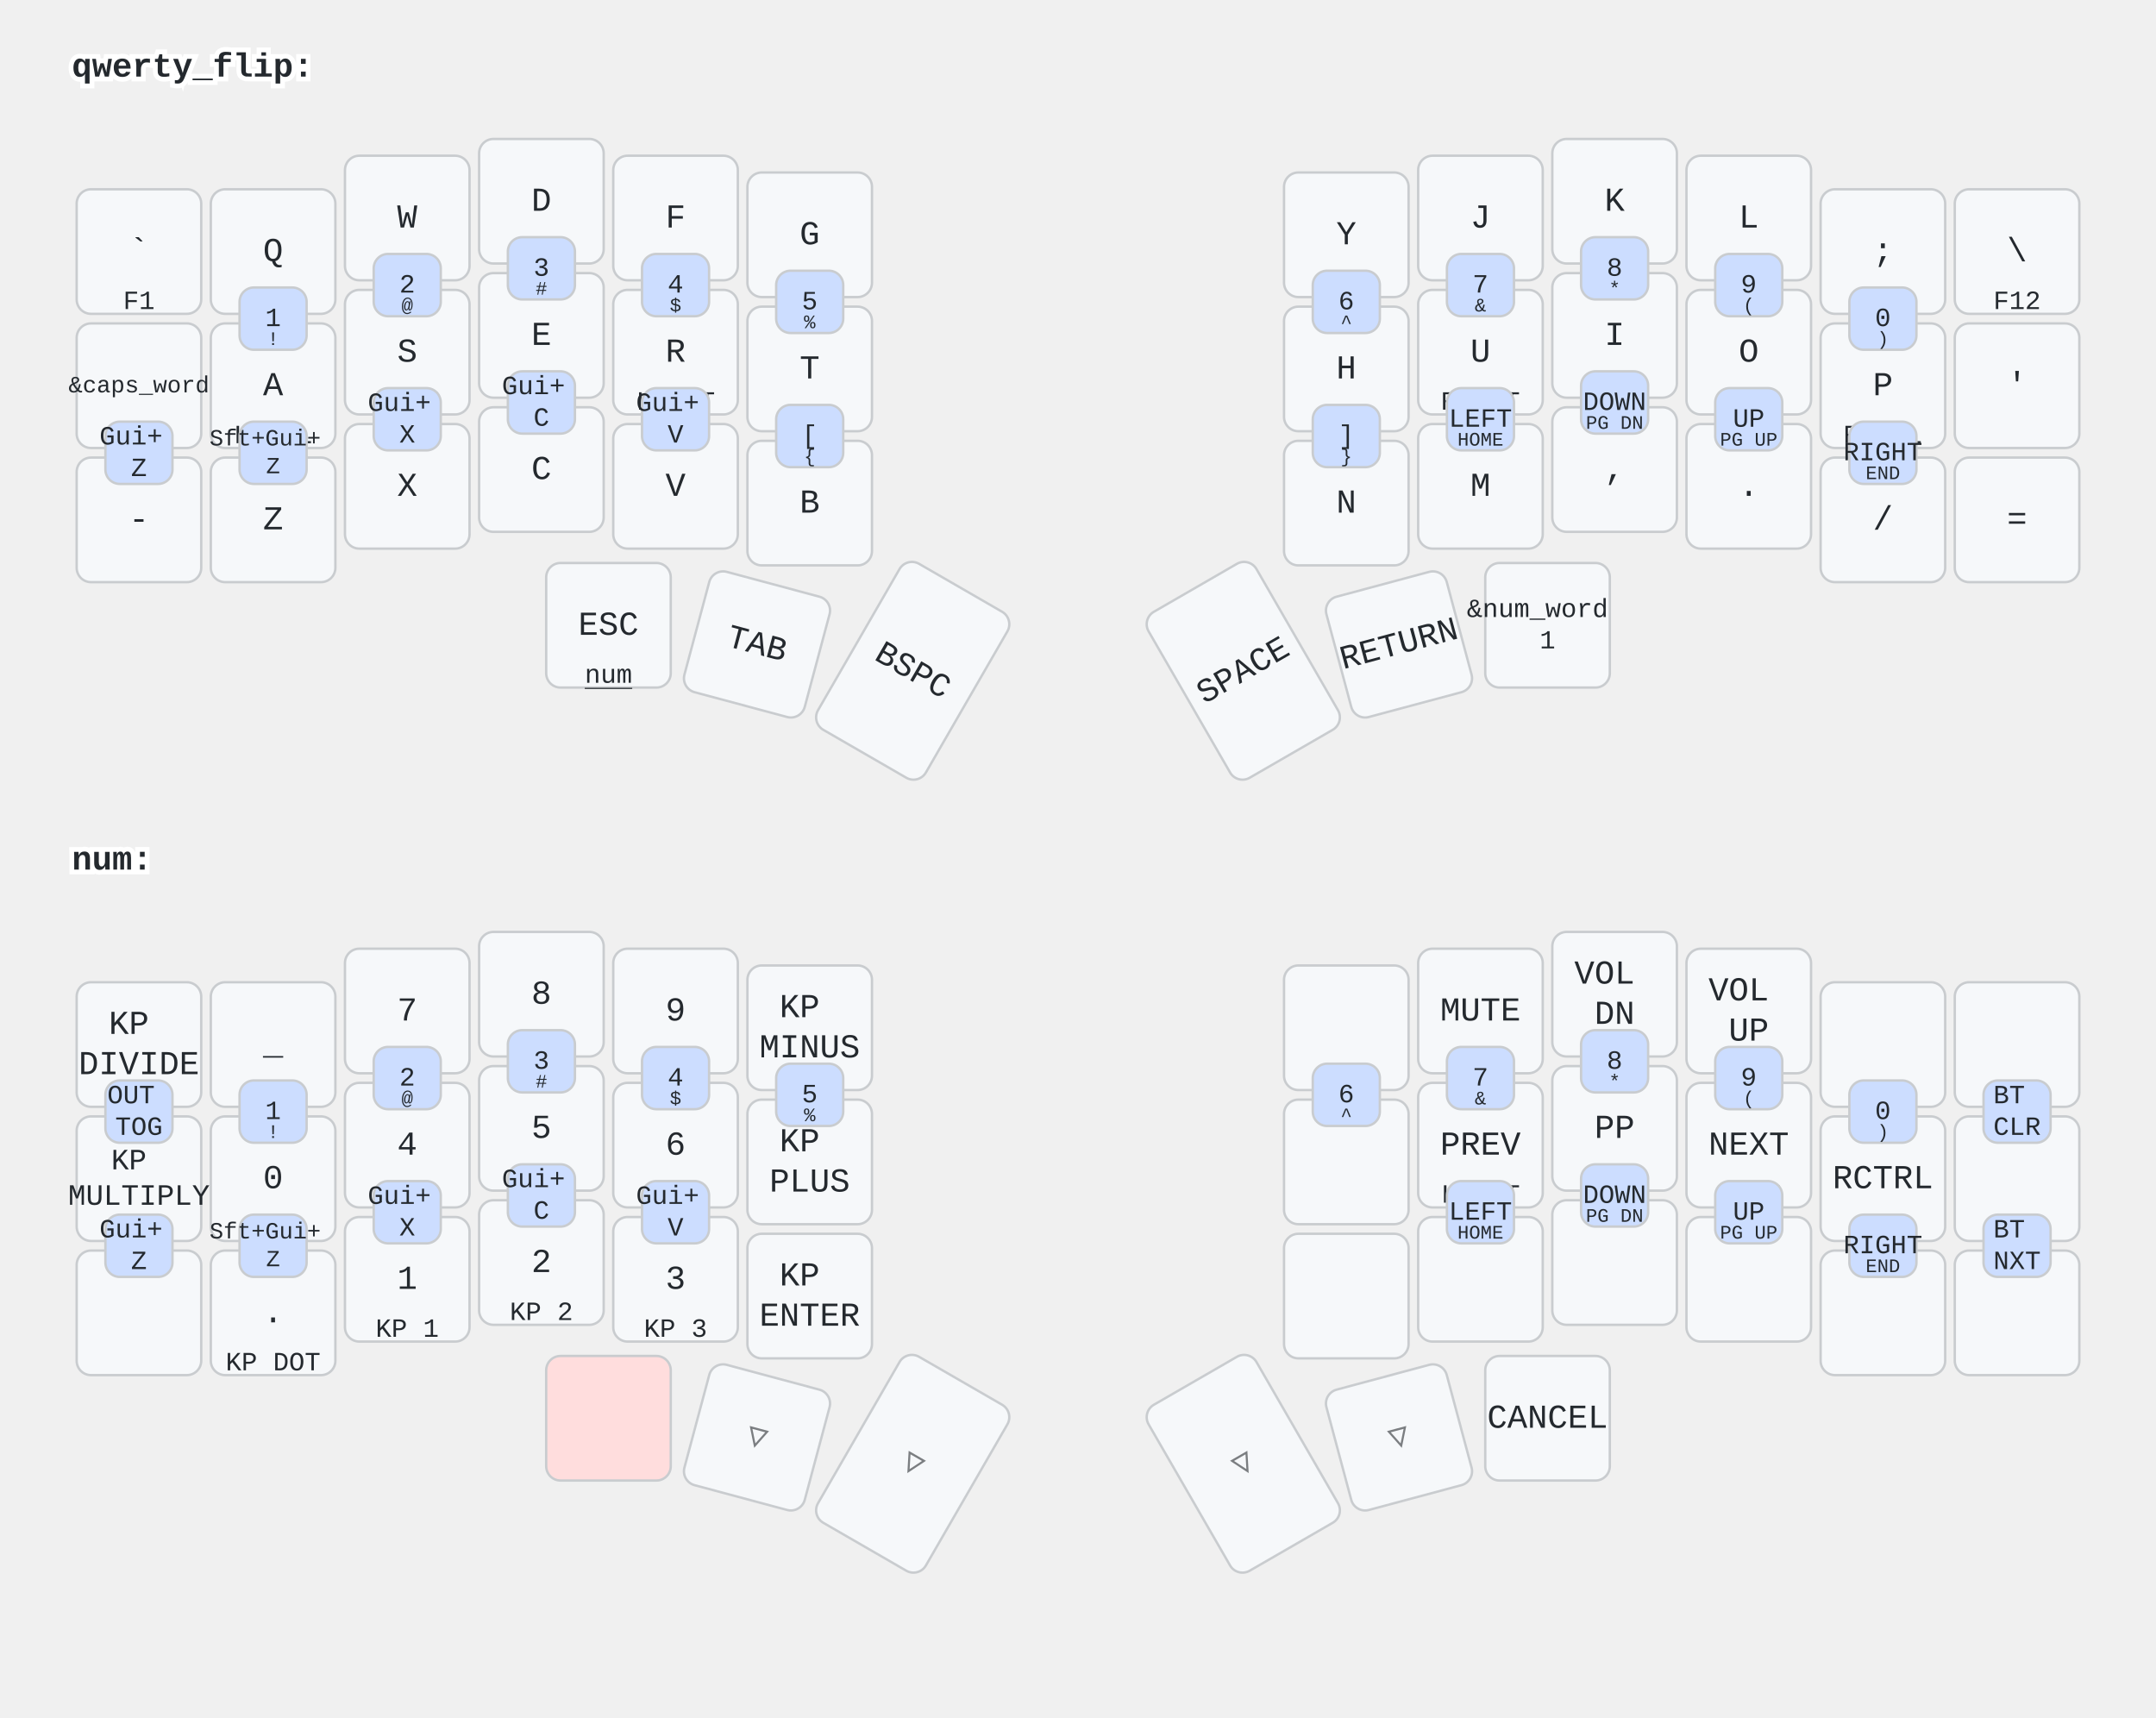
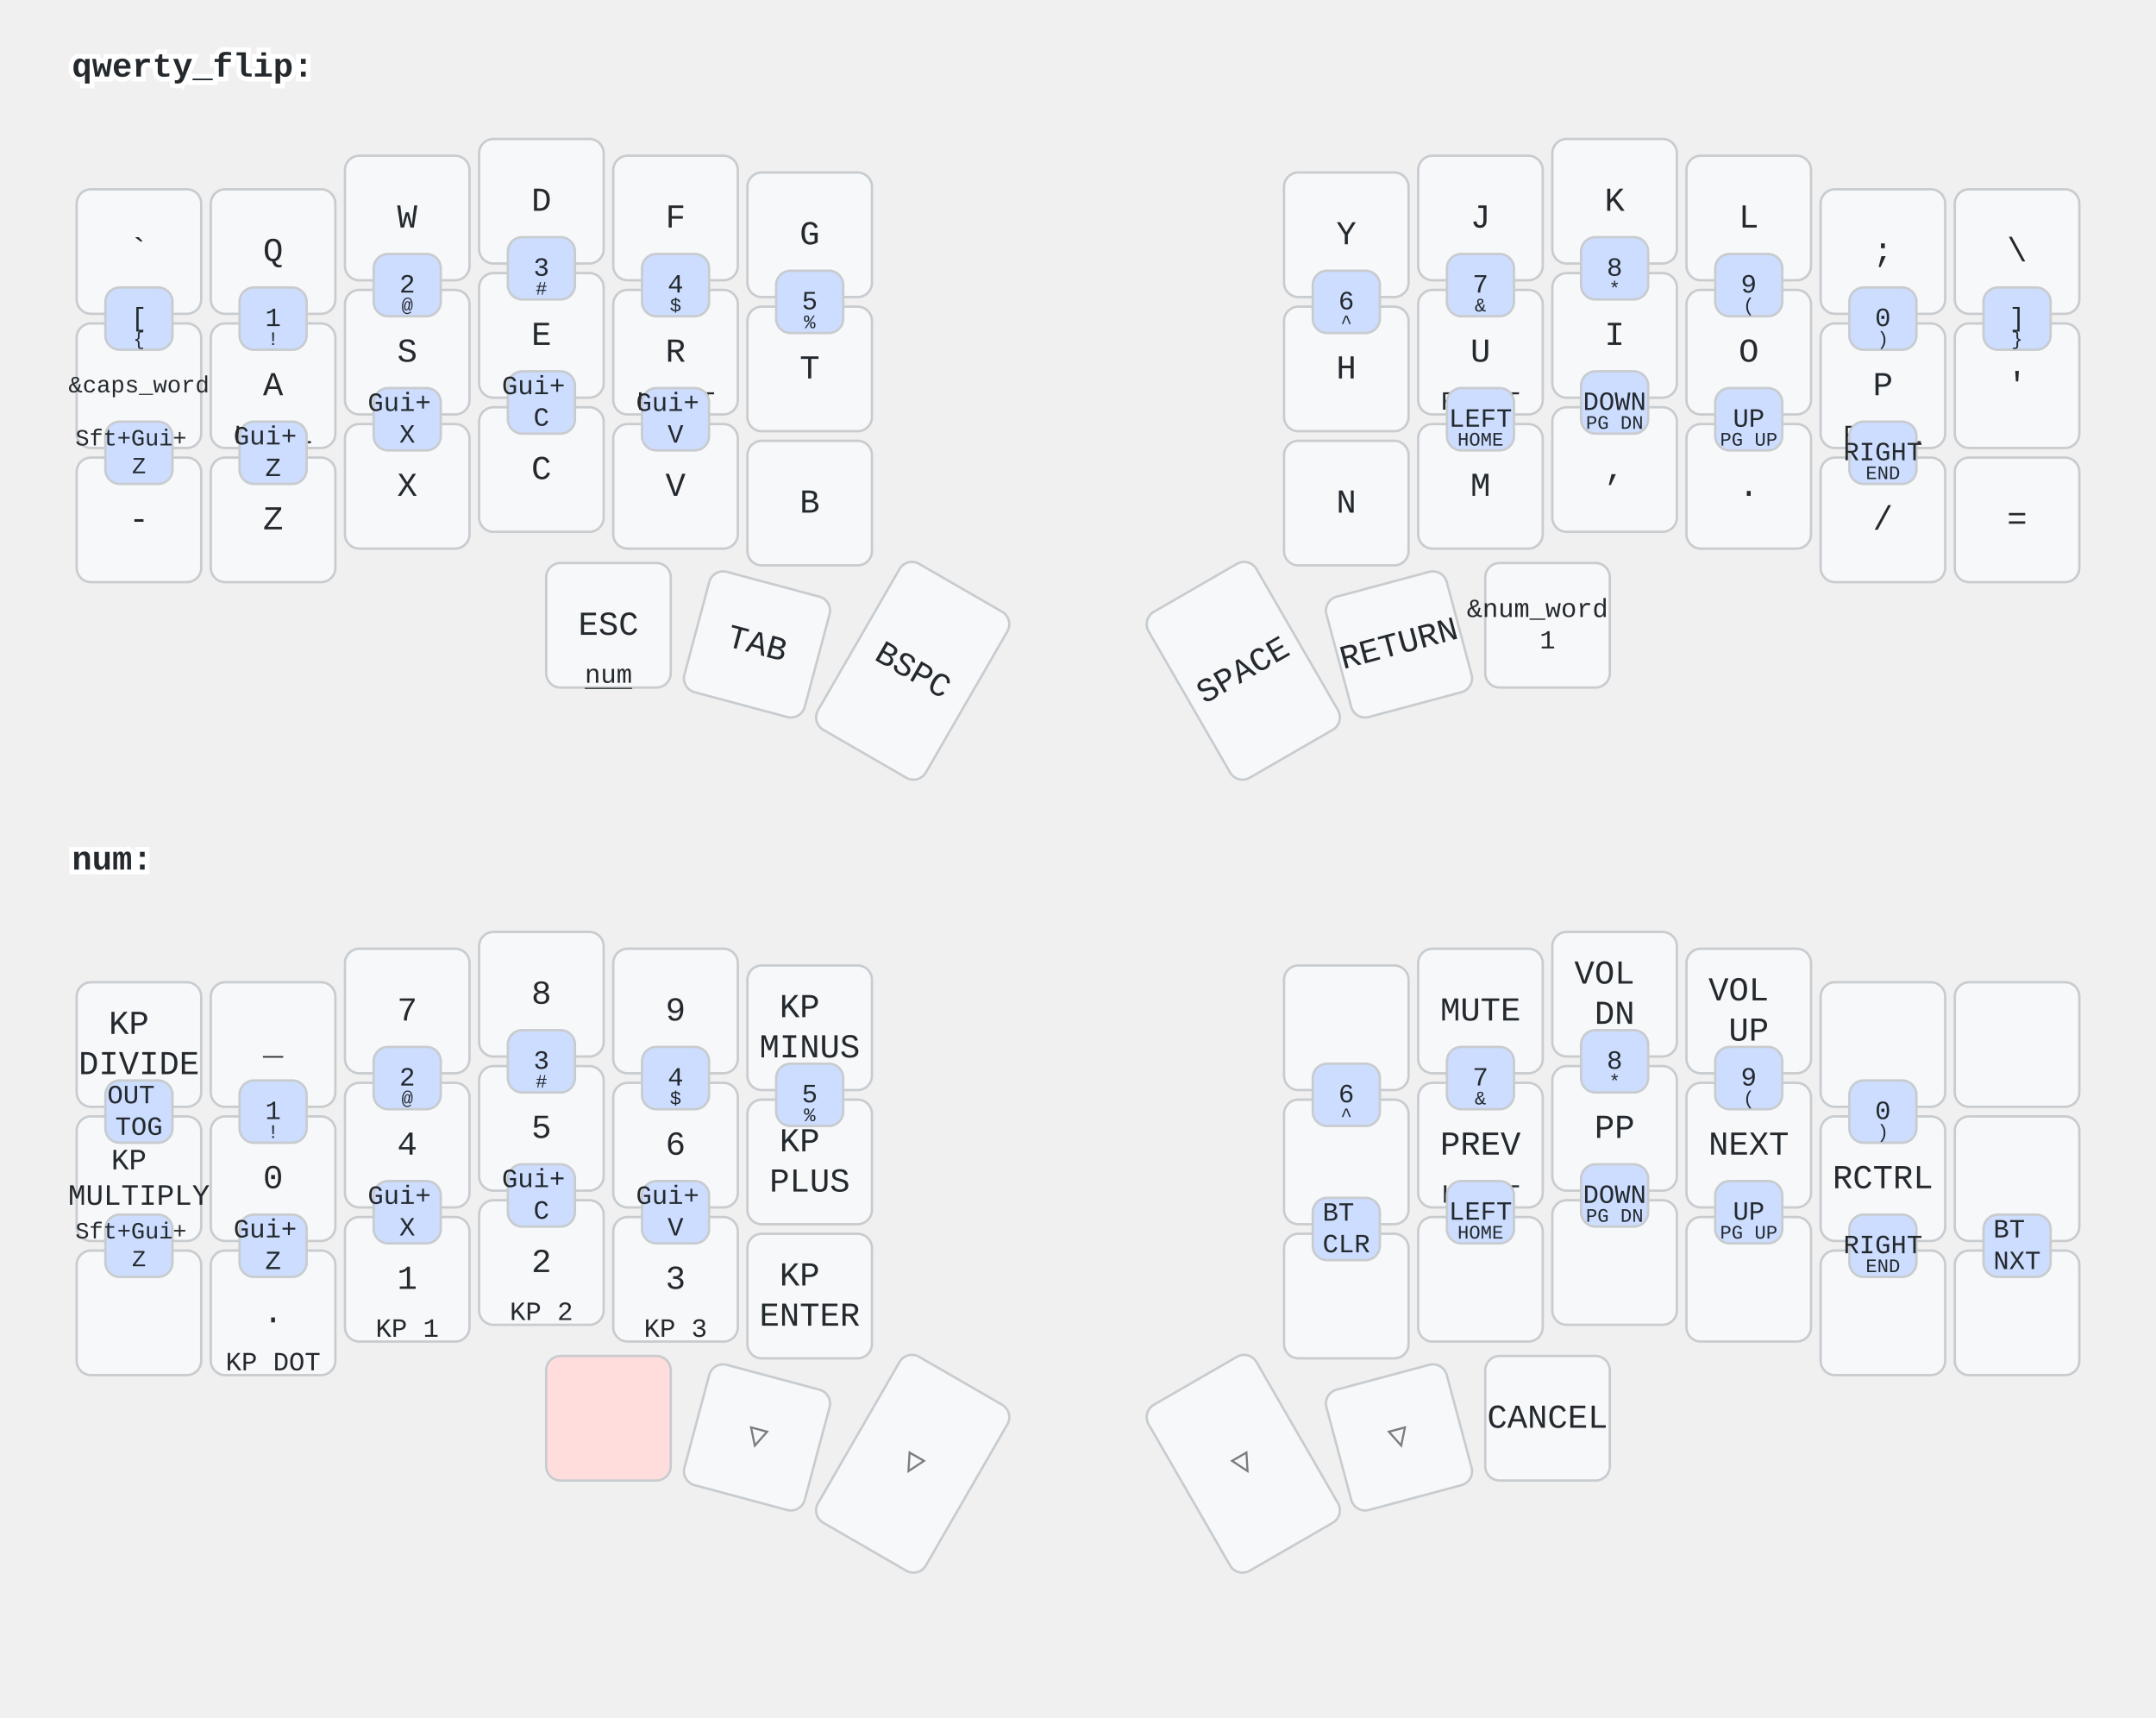
<svg xmlns="http://www.w3.org/2000/svg" width="900" height="717" viewBox="0 0 900 717" class="keymap">
  <style>/* inherit to force styles through use tags */
svg path {
    fill: inherit;
}

/* font and background color specifications */
svg.keymap {
    font-family: SFMono-Regular,Consolas,Liberation Mono,Menlo,monospace;
    font-size: 14px;
    font-kerning: normal;
    text-rendering: optimizeLegibility;
    fill: #24292e;
}

/* default key styling */
rect.key {
    fill: #f6f8fa;
}

rect.key, rect.combo {
    stroke: #c9cccf;
    stroke-width: 1;
}

/* default key side styling, only used is draw_key_sides is set */
rect.side {
    filter: brightness(90%);
}

/* color accent for combo boxes */
rect.combo, rect.combo-separate {
    fill: #cdf;
}

/* color accent for held keys */
rect.held, rect.combo.held {
    fill: #fdd;
}

/* color accent for ghost (optional) keys */
rect.ghost, rect.combo.ghost {
    stroke-dasharray: 4, 4;
    stroke-width: 2;
}

text {
    text-anchor: middle;
    dominant-baseline: middle;
}

/* styling for layer labels */
text.label {
    font-weight: bold;
    text-anchor: start;
    stroke: white;
    stroke-width: 4;
    paint-order: stroke;
}

/* styling for optional footer */
text.footer {
    text-anchor: end;
    dominant-baseline: auto;
    stroke: white;
    stroke-width: 4;
    paint-order: stroke;
}

/* styling for combo tap, and key hold/shifted label text */
text.combo, text.hold, text.shifted {
    font-size: 11px;
}

text.hold {
    text-anchor: middle;
    dominant-baseline: auto;
}

text.shifted {
    text-anchor: middle;
    dominant-baseline: hanging;
}

text.layer-activator {
    text-decoration: underline;
}

/* styling for hold/shifted label text in combo box */
text.combo.hold, text.combo.shifted {
    font-size: 8px;
}

/* lighter symbol for transparent keys */
text.trans {
    fill: #7b7e81;
}

/* styling for combo dendrons */
path.combo {
    stroke-width: 1;
    stroke: gray;
    fill: none;
}

/* Start Tabler Icons Cleanup */
/* cannot use height/width with glyphs */
.icon-tabler &gt; path {
    fill: inherit;
    stroke: inherit;
    stroke-width: 2;
}
/* hide tabler's default box */
.icon-tabler &gt; path[stroke="none"][fill="none"] {
    visibility: hidden;
}
/* End Tabler Icons Cleanup */
</style>
  <g transform="translate(30, 0)" class="layer-qwerty_flip">
    <text x="0" y="28" class="label" id="qwerty_flip">qwerty_flip:</text>
    <g transform="translate(0, 56)">
      <g transform="translate(28, 49)" class="key keypos-0">
        <rect rx="6" ry="6" x="-26" y="-26" width="52" height="52" class="key" />
        <text x="0" y="0" class="key tap">`</text>
        <text x="0" y="24" class="key hold">F1</text>
      </g>
      <g transform="translate(84, 49)" class="key keypos-1">
        <rect rx="6" ry="6" x="-26" y="-26" width="52" height="52" class="key" />
        <text x="0" y="0" class="key tap">Q</text>
        <text x="0" y="24" class="key hold">F2</text>
      </g>
      <g transform="translate(140, 35)" class="key keypos-2">
        <rect rx="6" ry="6" x="-26" y="-26" width="52" height="52" class="key" />
        <text x="0" y="0" class="key tap">W</text>
        <text x="0" y="24" class="key hold">F3</text>
      </g>
      <g transform="translate(196, 28)" class="key keypos-3">
        <rect rx="6" ry="6" x="-26" y="-26" width="52" height="52" class="key" />
        <text x="0" y="0" class="key tap">D</text>
        <text x="0" y="24" class="key hold">F4</text>
      </g>
      <g transform="translate(252, 35)" class="key keypos-4">
        <rect rx="6" ry="6" x="-26" y="-26" width="52" height="52" class="key" />
        <text x="0" y="0" class="key tap">F</text>
        <text x="0" y="24" class="key hold">F5</text>
      </g>
      <g transform="translate(308, 42)" class="key keypos-5">
        <rect rx="6" ry="6" x="-26" y="-26" width="52" height="52" class="key" />
        <text x="0" y="0" class="key tap">G</text>
        <text x="0" y="24" class="key hold">F6</text>
      </g>
      <g transform="translate(532, 42)" class="key keypos-6">
        <rect rx="6" ry="6" x="-26" y="-26" width="52" height="52" class="key" />
        <text x="0" y="0" class="key tap">Y</text>
        <text x="0" y="24" class="key hold">F7</text>
      </g>
      <g transform="translate(588, 35)" class="key keypos-7">
        <rect rx="6" ry="6" x="-26" y="-26" width="52" height="52" class="key" />
        <text x="0" y="0" class="key tap">J</text>
        <text x="0" y="24" class="key hold">F8</text>
      </g>
      <g transform="translate(644, 28)" class="key keypos-8">
        <rect rx="6" ry="6" x="-26" y="-26" width="52" height="52" class="key" />
        <text x="0" y="0" class="key tap">K</text>
        <text x="0" y="24" class="key hold">F9</text>
      </g>
      <g transform="translate(700, 35)" class="key keypos-9">
        <rect rx="6" ry="6" x="-26" y="-26" width="52" height="52" class="key" />
        <text x="0" y="0" class="key tap">L</text>
        <text x="0" y="24" class="key hold">F10</text>
      </g>
      <g transform="translate(756, 49)" class="key keypos-10">
        <rect rx="6" ry="6" x="-26" y="-26" width="52" height="52" class="key" />
        <text x="0" y="0" class="key tap">;</text>
        <text x="0" y="24" class="key hold">F11</text>
      </g>
      <g transform="translate(812, 49)" class="key keypos-11">
        <rect rx="6" ry="6" x="-26" y="-26" width="52" height="52" class="key" />
        <text x="0" y="0" class="key tap">\</text>
        <text x="0" y="24" class="key hold">F12</text>
      </g>
      <g transform="translate(28, 105)" class="key keypos-12">
        <rect rx="6" ry="6" x="-26" y="-26" width="52" height="52" class="key" />
        <text x="0" y="0" class="key tap">
          <tspan style="font-size: 70%">&amp;caps_word</tspan>
        </text>
      </g>
      <g transform="translate(84, 105)" class="key keypos-13">
        <rect rx="6" ry="6" x="-26" y="-26" width="52" height="52" class="key" />
        <text x="0" y="0" class="key tap">A</text>
        <text x="0" y="24" class="key hold">LCTRL</text>
      </g>
      <g transform="translate(140, 91)" class="key keypos-14">
        <rect rx="6" ry="6" x="-26" y="-26" width="52" height="52" class="key" />
        <text x="0" y="0" class="key tap">S</text>
        <text x="0" y="24" class="key hold">LALT</text>
      </g>
      <g transform="translate(196, 84)" class="key keypos-15">
        <rect rx="6" ry="6" x="-26" y="-26" width="52" height="52" class="key" />
        <text x="0" y="0" class="key tap">E</text>
        <text x="0" y="24" class="key hold">LGUI</text>
      </g>
      <g transform="translate(252, 91)" class="key keypos-16">
        <rect rx="6" ry="6" x="-26" y="-26" width="52" height="52" class="key" />
        <text x="0" y="0" class="key tap">R</text>
        <text x="0" y="24" class="key hold">LSHFT</text>
      </g>
      <g transform="translate(308, 98)" class="key keypos-17">
        <rect rx="6" ry="6" x="-26" y="-26" width="52" height="52" class="key" />
        <text x="0" y="0" class="key tap">T</text>
      </g>
      <g transform="translate(532, 98)" class="key keypos-18">
        <rect rx="6" ry="6" x="-26" y="-26" width="52" height="52" class="key" />
        <text x="0" y="0" class="key tap">H</text>
      </g>
      <g transform="translate(588, 91)" class="key keypos-19">
        <rect rx="6" ry="6" x="-26" y="-26" width="52" height="52" class="key" />
        <text x="0" y="0" class="key tap">U</text>
        <text x="0" y="24" class="key hold">RSHFT</text>
      </g>
      <g transform="translate(644, 84)" class="key keypos-20">
        <rect rx="6" ry="6" x="-26" y="-26" width="52" height="52" class="key" />
        <text x="0" y="0" class="key tap">I</text>
        <text x="0" y="24" class="key hold">RGUI</text>
      </g>
      <g transform="translate(700, 91)" class="key keypos-21">
        <rect rx="6" ry="6" x="-26" y="-26" width="52" height="52" class="key" />
        <text x="0" y="0" class="key tap">O</text>
        <text x="0" y="24" class="key hold">RALT</text>
      </g>
      <g transform="translate(756, 105)" class="key keypos-22">
        <rect rx="6" ry="6" x="-26" y="-26" width="52" height="52" class="key" />
        <text x="0" y="0" class="key tap">P</text>
        <text x="0" y="24" class="key hold">RCTRL</text>
      </g>
      <g transform="translate(812, 105)" class="key keypos-23">
        <rect rx="6" ry="6" x="-26" y="-26" width="52" height="52" class="key" />
        <text x="0" y="0" class="key tap">'</text>
      </g>
      <g transform="translate(28, 161)" class="key keypos-24">
        <rect rx="6" ry="6" x="-26" y="-26" width="52" height="52" class="key" />
        <text x="0" y="0" class="key tap">-</text>
      </g>
      <g transform="translate(84, 161)" class="key keypos-25">
        <rect rx="6" ry="6" x="-26" y="-26" width="52" height="52" class="key" />
        <text x="0" y="0" class="key tap">Z</text>
      </g>
      <g transform="translate(140, 147)" class="key keypos-26">
        <rect rx="6" ry="6" x="-26" y="-26" width="52" height="52" class="key" />
        <text x="0" y="0" class="key tap">X</text>
      </g>
      <g transform="translate(196, 140)" class="key keypos-27">
        <rect rx="6" ry="6" x="-26" y="-26" width="52" height="52" class="key" />
        <text x="0" y="0" class="key tap">C</text>
      </g>
      <g transform="translate(252, 147)" class="key keypos-28">
        <rect rx="6" ry="6" x="-26" y="-26" width="52" height="52" class="key" />
        <text x="0" y="0" class="key tap">V</text>
      </g>
      <g transform="translate(308, 154)" class="key keypos-29">
        <rect rx="6" ry="6" x="-26" y="-26" width="52" height="52" class="key" />
        <text x="0" y="0" class="key tap">B</text>
      </g>
      <g transform="translate(532, 154)" class="key keypos-30">
        <rect rx="6" ry="6" x="-26" y="-26" width="52" height="52" class="key" />
        <text x="0" y="0" class="key tap">N</text>
      </g>
      <g transform="translate(588, 147)" class="key keypos-31">
        <rect rx="6" ry="6" x="-26" y="-26" width="52" height="52" class="key" />
        <text x="0" y="0" class="key tap">M</text>
      </g>
      <g transform="translate(644, 140)" class="key keypos-32">
        <rect rx="6" ry="6" x="-26" y="-26" width="52" height="52" class="key" />
        <text x="0" y="0" class="key tap">,</text>
      </g>
      <g transform="translate(700, 147)" class="key keypos-33">
        <rect rx="6" ry="6" x="-26" y="-26" width="52" height="52" class="key" />
        <text x="0" y="0" class="key tap">.</text>
      </g>
      <g transform="translate(756, 161)" class="key keypos-34">
        <rect rx="6" ry="6" x="-26" y="-26" width="52" height="52" class="key" />
        <text x="0" y="0" class="key tap">/</text>
      </g>
      <g transform="translate(812, 161)" class="key keypos-35">
        <rect rx="6" ry="6" x="-26" y="-26" width="52" height="52" class="key" />
        <text x="0" y="0" class="key tap">=</text>
      </g>
      <g transform="translate(224, 205)" class="key keypos-36">
        <rect rx="6" ry="6" x="-26" y="-26" width="52" height="52" class="key" />
        <text x="0" y="0" class="key tap">ESC</text>
        <a href="#num">
          <text x="0" y="24" class="key hold layer-activator">num</text>
        </a>
      </g>
      <g transform="translate(286, 213) rotate(15.0)" class="key keypos-37">
        <rect rx="6" ry="6" x="-26" y="-26" width="52" height="52" class="key" />
        <text x="0" y="0" class="key tap">TAB</text>
      </g>
      <g transform="translate(351, 224) rotate(30.0)" class="key keypos-38">
        <rect rx="6" ry="6" x="-26" y="-40" width="52" height="80" class="key" />
        <text x="0" y="0" class="key tap">BSPC</text>
      </g>
      <g transform="translate(489, 224) rotate(-30.0)" class="key keypos-39">
        <rect rx="6" ry="6" x="-26" y="-40" width="52" height="80" class="key" />
        <text x="0" y="0" class="key tap">SPACE</text>
      </g>
      <g transform="translate(554, 213) rotate(-15.0)" class="key keypos-40">
        <rect rx="6" ry="6" x="-26" y="-26" width="52" height="52" class="key" />
        <text x="0" y="0" class="key tap">RETURN</text>
      </g>
      <g transform="translate(616, 205)" class="key keypos-41">
        <rect rx="6" ry="6" x="-26" y="-26" width="52" height="52" class="key" />
        <text x="0" y="0" class="key tap">
          <tspan x="0" dy="-0.6em" style="font-size: 78%">&amp;num_word</tspan>
          <tspan x="0" dy="1.2em" style="font-size: 78%">1</tspan>
        </text>
      </g>
      <g class="combo combopos-0">
-         <rect rx="6" ry="6" x="294" y="113" width="28" height="26" class="combo" />
-         <text x="308" y="126" class="combo tap">[</text>
-         <text x="308" y="137" class="combo hold">{</text>
+         <rect rx="6" ry="6" x="14" y="64" width="28" height="26" class="combo" />
+         <text x="28" y="77" class="combo tap">[</text>
+         <text x="28" y="88" class="combo hold">{</text>
      </g>
      <g class="combo combopos-1">
-         <rect rx="6" ry="6" x="518" y="113" width="28" height="26" class="combo" />
-         <text x="532" y="126" class="combo tap">]</text>
-         <text x="532" y="137" class="combo hold">}</text>
+         <rect rx="6" ry="6" x="798" y="64" width="28" height="26" class="combo" />
+         <text x="812" y="77" class="combo tap">]</text>
+         <text x="812" y="88" class="combo hold">}</text>
      </g>
      <g class="combo combopos-2">
        <rect rx="6" ry="6" x="70" y="64" width="28" height="26" class="combo" />
        <text x="84" y="77" class="combo tap">1</text>
        <text x="84" y="88" class="combo hold">!</text>
      </g>
      <g class="combo combopos-3">
        <rect rx="6" ry="6" x="126" y="50" width="28" height="26" class="combo" />
        <text x="140" y="63" class="combo tap">2</text>
        <text x="140" y="74" class="combo hold">@</text>
      </g>
      <g class="combo combopos-4">
        <rect rx="6" ry="6" x="182" y="43" width="28" height="26" class="combo" />
        <text x="196" y="56" class="combo tap">3</text>
        <text x="196" y="67" class="combo hold">#</text>
      </g>
      <g class="combo combopos-5">
        <rect rx="6" ry="6" x="238" y="50" width="28" height="26" class="combo" />
        <text x="252" y="63" class="combo tap">4</text>
        <text x="252" y="74" class="combo hold">$</text>
      </g>
      <g class="combo combopos-6">
        <rect rx="6" ry="6" x="294" y="57" width="28" height="26" class="combo" />
        <text x="308" y="70" class="combo tap">5</text>
        <text x="308" y="81" class="combo hold">%</text>
      </g>
      <g class="combo combopos-7">
        <rect rx="6" ry="6" x="518" y="57" width="28" height="26" class="combo" />
        <text x="532" y="70" class="combo tap">6</text>
        <text x="532" y="81" class="combo hold">^</text>
      </g>
      <g class="combo combopos-8">
        <rect rx="6" ry="6" x="574" y="50" width="28" height="26" class="combo" />
        <text x="588" y="63" class="combo tap">7</text>
        <text x="588" y="74" class="combo hold">&amp;</text>
      </g>
      <g class="combo combopos-9">
        <rect rx="6" ry="6" x="630" y="43" width="28" height="26" class="combo" />
        <text x="644" y="56" class="combo tap">8</text>
        <text x="644" y="67" class="combo hold">*</text>
      </g>
      <g class="combo combopos-10">
        <rect rx="6" ry="6" x="686" y="50" width="28" height="26" class="combo" />
        <text x="700" y="63" class="combo tap">9</text>
        <text x="700" y="74" class="combo hold">(</text>
      </g>
      <g class="combo combopos-11">
        <rect rx="6" ry="6" x="742" y="64" width="28" height="26" class="combo" />
        <text x="756" y="77" class="combo tap">0</text>
        <text x="756" y="88" class="combo hold">)</text>
      </g>
      <g class="combo combopos-12">
+         <rect rx="6" ry="6" x="14" y="120" width="28" height="26" class="combo" />
+         <text x="28" y="133" class="combo tap">
+           <tspan x="28" dy="-0.6em" style="font-size: 88%">Sft+Gui+</tspan>
+           <tspan x="28" dy="1.2em" style="font-size: 88%">Z</tspan>
+         </text>
+       </g>
+       <g class="combo combopos-13">
        <rect rx="6" ry="6" x="70" y="120" width="28" height="26" class="combo" />
        <text x="84" y="133" class="combo tap">
-           <tspan x="84" dy="-0.6em" style="font-size: 88%">Sft+Gui+</tspan>
-           <tspan x="84" dy="1.2em" style="font-size: 88%">Z</tspan>
-         </text>
-       </g>
-       <g class="combo combopos-13">
-         <rect rx="6" ry="6" x="14" y="120" width="28" height="26" class="combo" />
-         <text x="28" y="133" class="combo tap">
-           <tspan x="28" dy="-0.6em">Gui+</tspan>
-           <tspan x="28" dy="1.2em">Z</tspan>
+           <tspan x="84" dy="-0.6em">Gui+</tspan>
+           <tspan x="84" dy="1.2em">Z</tspan>
        </text>
      </g>
      <g class="combo combopos-14">
        <rect rx="6" ry="6" x="126" y="106" width="28" height="26" class="combo" />
        <text x="140" y="119" class="combo tap">
          <tspan x="140" dy="-0.6em">Gui+</tspan>
          <tspan x="140" dy="1.2em">X</tspan>
        </text>
      </g>
      <g class="combo combopos-15">
        <rect rx="6" ry="6" x="182" y="99" width="28" height="26" class="combo" />
        <text x="196" y="112" class="combo tap">
          <tspan x="196" dy="-0.6em">Gui+</tspan>
          <tspan x="196" dy="1.2em">C</tspan>
        </text>
      </g>
      <g class="combo combopos-16">
        <rect rx="6" ry="6" x="238" y="106" width="28" height="26" class="combo" />
        <text x="252" y="119" class="combo tap">
          <tspan x="252" dy="-0.6em">Gui+</tspan>
          <tspan x="252" dy="1.2em">V</tspan>
        </text>
      </g>
      <g class="combo combopos-17">
        <rect rx="6" ry="6" x="574" y="106" width="28" height="26" class="combo" />
        <text x="588" y="119" class="combo tap">LEFT</text>
        <text x="588" y="130" class="combo hold">HOME</text>
      </g>
      <g class="combo combopos-18">
        <rect rx="6" ry="6" x="630" y="99" width="28" height="26" class="combo" />
        <text x="644" y="112" class="combo tap">DOWN</text>
        <text x="644" y="123" class="combo hold">PG DN</text>
      </g>
      <g class="combo combopos-19">
        <rect rx="6" ry="6" x="686" y="106" width="28" height="26" class="combo" />
        <text x="700" y="119" class="combo tap">UP</text>
        <text x="700" y="130" class="combo hold">PG UP</text>
      </g>
      <g class="combo combopos-20">
        <rect rx="6" ry="6" x="742" y="120" width="28" height="26" class="combo" />
        <text x="756" y="133" class="combo tap">RIGHT</text>
        <text x="756" y="144" class="combo hold">END</text>
      </g>
    </g>
  </g>
  <g transform="translate(30, 331)" class="layer-num">
    <text x="0" y="28" class="label" id="num">num:</text>
    <g transform="translate(0, 56)">
      <g transform="translate(28, 49)" class="key keypos-0">
        <rect rx="6" ry="6" x="-26" y="-26" width="52" height="52" class="key" />
        <text x="0" y="0" class="key tap">
          <tspan x="0" dy="-0.6em">KP</tspan>
          <tspan x="0" dy="1.2em">DIVIDE</tspan>
        </text>
      </g>
      <g transform="translate(84, 49)" class="key keypos-1">
        <rect rx="6" ry="6" x="-26" y="-26" width="52" height="52" class="key" />
        <text x="0" y="0" class="key tap">_</text>
      </g>
      <g transform="translate(140, 35)" class="key keypos-2">
        <rect rx="6" ry="6" x="-26" y="-26" width="52" height="52" class="key" />
        <text x="0" y="0" class="key tap">7</text>
        <text x="0" y="24" class="key hold">KP 7</text>
      </g>
      <g transform="translate(196, 28)" class="key keypos-3">
        <rect rx="6" ry="6" x="-26" y="-26" width="52" height="52" class="key" />
        <text x="0" y="0" class="key tap">8</text>
        <text x="0" y="24" class="key hold">KP 8</text>
      </g>
      <g transform="translate(252, 35)" class="key keypos-4">
        <rect rx="6" ry="6" x="-26" y="-26" width="52" height="52" class="key" />
        <text x="0" y="0" class="key tap">9</text>
        <text x="0" y="24" class="key hold">KP 9</text>
      </g>
      <g transform="translate(308, 42)" class="key keypos-5">
        <rect rx="6" ry="6" x="-26" y="-26" width="52" height="52" class="key" />
        <text x="0" y="0" class="key tap">
          <tspan x="0" dy="-0.6em">KP</tspan>
          <tspan x="0" dy="1.2em">MINUS</tspan>
        </text>
      </g>
      <g transform="translate(532, 42)" class="key keypos-6">
        <rect rx="6" ry="6" x="-26" y="-26" width="52" height="52" class="key" />
      </g>
      <g transform="translate(588, 35)" class="key keypos-7">
        <rect rx="6" ry="6" x="-26" y="-26" width="52" height="52" class="key" />
        <text x="0" y="0" class="key tap">MUTE</text>
      </g>
      <g transform="translate(644, 28)" class="key keypos-8">
        <rect rx="6" ry="6" x="-26" y="-26" width="52" height="52" class="key" />
        <text x="0" y="0" class="key tap">
          <tspan x="0" dy="-0.6em">VOL</tspan>
          <tspan x="0" dy="1.2em">DN</tspan>
        </text>
      </g>
      <g transform="translate(700, 35)" class="key keypos-9">
        <rect rx="6" ry="6" x="-26" y="-26" width="52" height="52" class="key" />
        <text x="0" y="0" class="key tap">
          <tspan x="0" dy="-0.6em">VOL</tspan>
          <tspan x="0" dy="1.2em">UP</tspan>
        </text>
      </g>
      <g transform="translate(756, 49)" class="key keypos-10">
        <rect rx="6" ry="6" x="-26" y="-26" width="52" height="52" class="key" />
      </g>
      <g transform="translate(812, 49)" class="key keypos-11">
        <rect rx="6" ry="6" x="-26" y="-26" width="52" height="52" class="key" />
      </g>
      <g transform="translate(28, 105)" class="key keypos-12">
        <rect rx="6" ry="6" x="-26" y="-26" width="52" height="52" class="key" />
        <text x="0" y="0" class="key tap">
          <tspan x="0" dy="-0.6em" style="font-size: 88%">KP</tspan>
          <tspan x="0" dy="1.2em" style="font-size: 88%">MULTIPLY</tspan>
        </text>
      </g>
      <g transform="translate(84, 105)" class="key keypos-13">
        <rect rx="6" ry="6" x="-26" y="-26" width="52" height="52" class="key" />
        <text x="0" y="0" class="key tap">0</text>
        <text x="0" y="24" class="key hold">KP 0</text>
      </g>
      <g transform="translate(140, 91)" class="key keypos-14">
        <rect rx="6" ry="6" x="-26" y="-26" width="52" height="52" class="key" />
        <text x="0" y="0" class="key tap">4</text>
        <text x="0" y="24" class="key hold">KP 4</text>
      </g>
      <g transform="translate(196, 84)" class="key keypos-15">
        <rect rx="6" ry="6" x="-26" y="-26" width="52" height="52" class="key" />
        <text x="0" y="0" class="key tap">5</text>
        <text x="0" y="24" class="key hold">KP 5</text>
      </g>
      <g transform="translate(252, 91)" class="key keypos-16">
        <rect rx="6" ry="6" x="-26" y="-26" width="52" height="52" class="key" />
        <text x="0" y="0" class="key tap">6</text>
        <text x="0" y="24" class="key hold">KP 6</text>
      </g>
      <g transform="translate(308, 98)" class="key keypos-17">
        <rect rx="6" ry="6" x="-26" y="-26" width="52" height="52" class="key" />
        <text x="0" y="0" class="key tap">
          <tspan x="0" dy="-0.6em">KP</tspan>
          <tspan x="0" dy="1.2em">PLUS</tspan>
        </text>
      </g>
      <g transform="translate(532, 98)" class="key keypos-18">
        <rect rx="6" ry="6" x="-26" y="-26" width="52" height="52" class="key" />
      </g>
      <g transform="translate(588, 91)" class="key keypos-19">
        <rect rx="6" ry="6" x="-26" y="-26" width="52" height="52" class="key" />
        <text x="0" y="0" class="key tap">PREV</text>
        <text x="0" y="24" class="key hold">LSHFT</text>
      </g>
      <g transform="translate(644, 84)" class="key keypos-20">
        <rect rx="6" ry="6" x="-26" y="-26" width="52" height="52" class="key" />
        <text x="0" y="0" class="key tap">PP</text>
        <text x="0" y="24" class="key hold">RGUI</text>
      </g>
      <g transform="translate(700, 91)" class="key keypos-21">
        <rect rx="6" ry="6" x="-26" y="-26" width="52" height="52" class="key" />
        <text x="0" y="0" class="key tap">NEXT</text>
        <text x="0" y="24" class="key hold">RALT</text>
      </g>
      <g transform="translate(756, 105)" class="key keypos-22">
        <rect rx="6" ry="6" x="-26" y="-26" width="52" height="52" class="key" />
        <text x="0" y="0" class="key tap">RCTRL</text>
      </g>
      <g transform="translate(812, 105)" class="key keypos-23">
        <rect rx="6" ry="6" x="-26" y="-26" width="52" height="52" class="key" />
      </g>
      <g transform="translate(28, 161)" class="key keypos-24">
        <rect rx="6" ry="6" x="-26" y="-26" width="52" height="52" class="key" />
      </g>
      <g transform="translate(84, 161)" class="key keypos-25">
        <rect rx="6" ry="6" x="-26" y="-26" width="52" height="52" class="key" />
        <text x="0" y="0" class="key tap">.</text>
        <text x="0" y="24" class="key hold">KP DOT</text>
      </g>
      <g transform="translate(140, 147)" class="key keypos-26">
        <rect rx="6" ry="6" x="-26" y="-26" width="52" height="52" class="key" />
        <text x="0" y="0" class="key tap">1</text>
        <text x="0" y="24" class="key hold">KP 1</text>
      </g>
      <g transform="translate(196, 140)" class="key keypos-27">
        <rect rx="6" ry="6" x="-26" y="-26" width="52" height="52" class="key" />
        <text x="0" y="0" class="key tap">2</text>
        <text x="0" y="24" class="key hold">KP 2</text>
      </g>
      <g transform="translate(252, 147)" class="key keypos-28">
        <rect rx="6" ry="6" x="-26" y="-26" width="52" height="52" class="key" />
        <text x="0" y="0" class="key tap">3</text>
        <text x="0" y="24" class="key hold">KP 3</text>
      </g>
      <g transform="translate(308, 154)" class="key keypos-29">
        <rect rx="6" ry="6" x="-26" y="-26" width="52" height="52" class="key" />
        <text x="0" y="0" class="key tap">
          <tspan x="0" dy="-0.6em">KP</tspan>
          <tspan x="0" dy="1.2em">ENTER</tspan>
        </text>
      </g>
      <g transform="translate(532, 154)" class="key keypos-30">
        <rect rx="6" ry="6" x="-26" y="-26" width="52" height="52" class="key" />
      </g>
      <g transform="translate(588, 147)" class="key keypos-31">
        <rect rx="6" ry="6" x="-26" y="-26" width="52" height="52" class="key" />
      </g>
      <g transform="translate(644, 140)" class="key keypos-32">
        <rect rx="6" ry="6" x="-26" y="-26" width="52" height="52" class="key" />
      </g>
      <g transform="translate(700, 147)" class="key keypos-33">
        <rect rx="6" ry="6" x="-26" y="-26" width="52" height="52" class="key" />
      </g>
      <g transform="translate(756, 161)" class="key keypos-34">
        <rect rx="6" ry="6" x="-26" y="-26" width="52" height="52" class="key" />
      </g>
      <g transform="translate(812, 161)" class="key keypos-35">
        <rect rx="6" ry="6" x="-26" y="-26" width="52" height="52" class="key" />
      </g>
      <g transform="translate(224, 205)" class="key held keypos-36">
        <rect rx="6" ry="6" x="-26" y="-26" width="52" height="52" class="key held" />
      </g>
      <g transform="translate(286, 213) rotate(15.0)" class="key trans keypos-37">
        <rect rx="6" ry="6" x="-26" y="-26" width="52" height="52" class="key trans" />
        <text x="0" y="0" class="key trans tap">▽</text>
      </g>
      <g transform="translate(351, 224) rotate(30.0)" class="key trans keypos-38">
        <rect rx="6" ry="6" x="-26" y="-40" width="52" height="80" class="key trans" />
        <text x="0" y="0" class="key trans tap">▽</text>
      </g>
      <g transform="translate(489, 224) rotate(-30.0)" class="key trans keypos-39">
        <rect rx="6" ry="6" x="-26" y="-40" width="52" height="80" class="key trans" />
        <text x="0" y="0" class="key trans tap">▽</text>
      </g>
      <g transform="translate(554, 213) rotate(-15.0)" class="key trans keypos-40">
        <rect rx="6" ry="6" x="-26" y="-26" width="52" height="52" class="key trans" />
        <text x="0" y="0" class="key trans tap">▽</text>
      </g>
      <g transform="translate(616, 205)" class="key keypos-41">
        <rect rx="6" ry="6" x="-26" y="-26" width="52" height="52" class="key" />
        <text x="0" y="0" class="key tap">CANCEL</text>
      </g>
      <g class="combo combopos-0">
        <rect rx="6" ry="6" x="70" y="64" width="28" height="26" class="combo" />
        <text x="84" y="77" class="combo tap">1</text>
        <text x="84" y="88" class="combo hold">!</text>
      </g>
      <g class="combo combopos-1">
        <rect rx="6" ry="6" x="126" y="50" width="28" height="26" class="combo" />
        <text x="140" y="63" class="combo tap">2</text>
        <text x="140" y="74" class="combo hold">@</text>
      </g>
      <g class="combo combopos-2">
        <rect rx="6" ry="6" x="182" y="43" width="28" height="26" class="combo" />
        <text x="196" y="56" class="combo tap">3</text>
        <text x="196" y="67" class="combo hold">#</text>
      </g>
      <g class="combo combopos-3">
        <rect rx="6" ry="6" x="238" y="50" width="28" height="26" class="combo" />
        <text x="252" y="63" class="combo tap">4</text>
        <text x="252" y="74" class="combo hold">$</text>
      </g>
      <g class="combo combopos-4">
        <rect rx="6" ry="6" x="294" y="57" width="28" height="26" class="combo" />
        <text x="308" y="70" class="combo tap">5</text>
        <text x="308" y="81" class="combo hold">%</text>
      </g>
      <g class="combo combopos-5">
        <rect rx="6" ry="6" x="518" y="57" width="28" height="26" class="combo" />
        <text x="532" y="70" class="combo tap">6</text>
        <text x="532" y="81" class="combo hold">^</text>
      </g>
      <g class="combo combopos-6">
        <rect rx="6" ry="6" x="574" y="50" width="28" height="26" class="combo" />
        <text x="588" y="63" class="combo tap">7</text>
        <text x="588" y="74" class="combo hold">&amp;</text>
      </g>
      <g class="combo combopos-7">
        <rect rx="6" ry="6" x="630" y="43" width="28" height="26" class="combo" />
        <text x="644" y="56" class="combo tap">8</text>
        <text x="644" y="67" class="combo hold">*</text>
      </g>
      <g class="combo combopos-8">
        <rect rx="6" ry="6" x="686" y="50" width="28" height="26" class="combo" />
        <text x="700" y="63" class="combo tap">9</text>
        <text x="700" y="74" class="combo hold">(</text>
      </g>
      <g class="combo combopos-9">
        <rect rx="6" ry="6" x="742" y="64" width="28" height="26" class="combo" />
        <text x="756" y="77" class="combo tap">0</text>
        <text x="756" y="88" class="combo hold">)</text>
      </g>
      <g class="combo combopos-10">
+         <rect rx="6" ry="6" x="14" y="120" width="28" height="26" class="combo" />
+         <text x="28" y="133" class="combo tap">
+           <tspan x="28" dy="-0.6em" style="font-size: 88%">Sft+Gui+</tspan>
+           <tspan x="28" dy="1.2em" style="font-size: 88%">Z</tspan>
+         </text>
+       </g>
+       <g class="combo combopos-11">
        <rect rx="6" ry="6" x="70" y="120" width="28" height="26" class="combo" />
        <text x="84" y="133" class="combo tap">
-           <tspan x="84" dy="-0.6em" style="font-size: 88%">Sft+Gui+</tspan>
-           <tspan x="84" dy="1.2em" style="font-size: 88%">Z</tspan>
-         </text>
-       </g>
-       <g class="combo combopos-11">
-         <rect rx="6" ry="6" x="14" y="120" width="28" height="26" class="combo" />
-         <text x="28" y="133" class="combo tap">
-           <tspan x="28" dy="-0.6em">Gui+</tspan>
-           <tspan x="28" dy="1.2em">Z</tspan>
+           <tspan x="84" dy="-0.6em">Gui+</tspan>
+           <tspan x="84" dy="1.2em">Z</tspan>
        </text>
      </g>
      <g class="combo combopos-12">
        <rect rx="6" ry="6" x="126" y="106" width="28" height="26" class="combo" />
        <text x="140" y="119" class="combo tap">
          <tspan x="140" dy="-0.6em">Gui+</tspan>
          <tspan x="140" dy="1.2em">X</tspan>
        </text>
      </g>
      <g class="combo combopos-13">
        <rect rx="6" ry="6" x="182" y="99" width="28" height="26" class="combo" />
        <text x="196" y="112" class="combo tap">
          <tspan x="196" dy="-0.6em">Gui+</tspan>
          <tspan x="196" dy="1.2em">C</tspan>
        </text>
      </g>
      <g class="combo combopos-14">
        <rect rx="6" ry="6" x="238" y="106" width="28" height="26" class="combo" />
        <text x="252" y="119" class="combo tap">
          <tspan x="252" dy="-0.6em">Gui+</tspan>
          <tspan x="252" dy="1.2em">V</tspan>
        </text>
      </g>
      <g class="combo combopos-15">
        <rect rx="6" ry="6" x="574" y="106" width="28" height="26" class="combo" />
        <text x="588" y="119" class="combo tap">LEFT</text>
        <text x="588" y="130" class="combo hold">HOME</text>
      </g>
      <g class="combo combopos-16">
        <rect rx="6" ry="6" x="630" y="99" width="28" height="26" class="combo" />
        <text x="644" y="112" class="combo tap">DOWN</text>
        <text x="644" y="123" class="combo hold">PG DN</text>
      </g>
      <g class="combo combopos-17">
        <rect rx="6" ry="6" x="686" y="106" width="28" height="26" class="combo" />
        <text x="700" y="119" class="combo tap">UP</text>
        <text x="700" y="130" class="combo hold">PG UP</text>
      </g>
      <g class="combo combopos-18">
        <rect rx="6" ry="6" x="742" y="120" width="28" height="26" class="combo" />
        <text x="756" y="133" class="combo tap">RIGHT</text>
        <text x="756" y="144" class="combo hold">END</text>
      </g>
      <g class="combo combopos-19">
-         <rect rx="6" ry="6" x="798" y="64" width="28" height="26" class="combo" />
-         <text x="812" y="77" class="combo tap">
-           <tspan x="812" dy="-0.6em">BT</tspan>
-           <tspan x="812" dy="1.2em">CLR</tspan>
+         <rect rx="6" ry="6" x="518" y="113" width="28" height="26" class="combo" />
+         <text x="532" y="126" class="combo tap">
+           <tspan x="532" dy="-0.6em">BT</tspan>
+           <tspan x="532" dy="1.2em">CLR</tspan>
        </text>
      </g>
      <g class="combo combopos-20">
        <rect rx="6" ry="6" x="798" y="120" width="28" height="26" class="combo" />
        <text x="812" y="133" class="combo tap">
          <tspan x="812" dy="-0.6em">BT</tspan>
          <tspan x="812" dy="1.2em">NXT</tspan>
        </text>
      </g>
      <g class="combo combopos-21">
        <rect rx="6" ry="6" x="14" y="64" width="28" height="26" class="combo" />
        <text x="28" y="77" class="combo tap">
          <tspan x="28" dy="-0.6em">OUT</tspan>
          <tspan x="28" dy="1.2em">TOG</tspan>
        </text>
      </g>
    </g>
  </g>
</svg>
